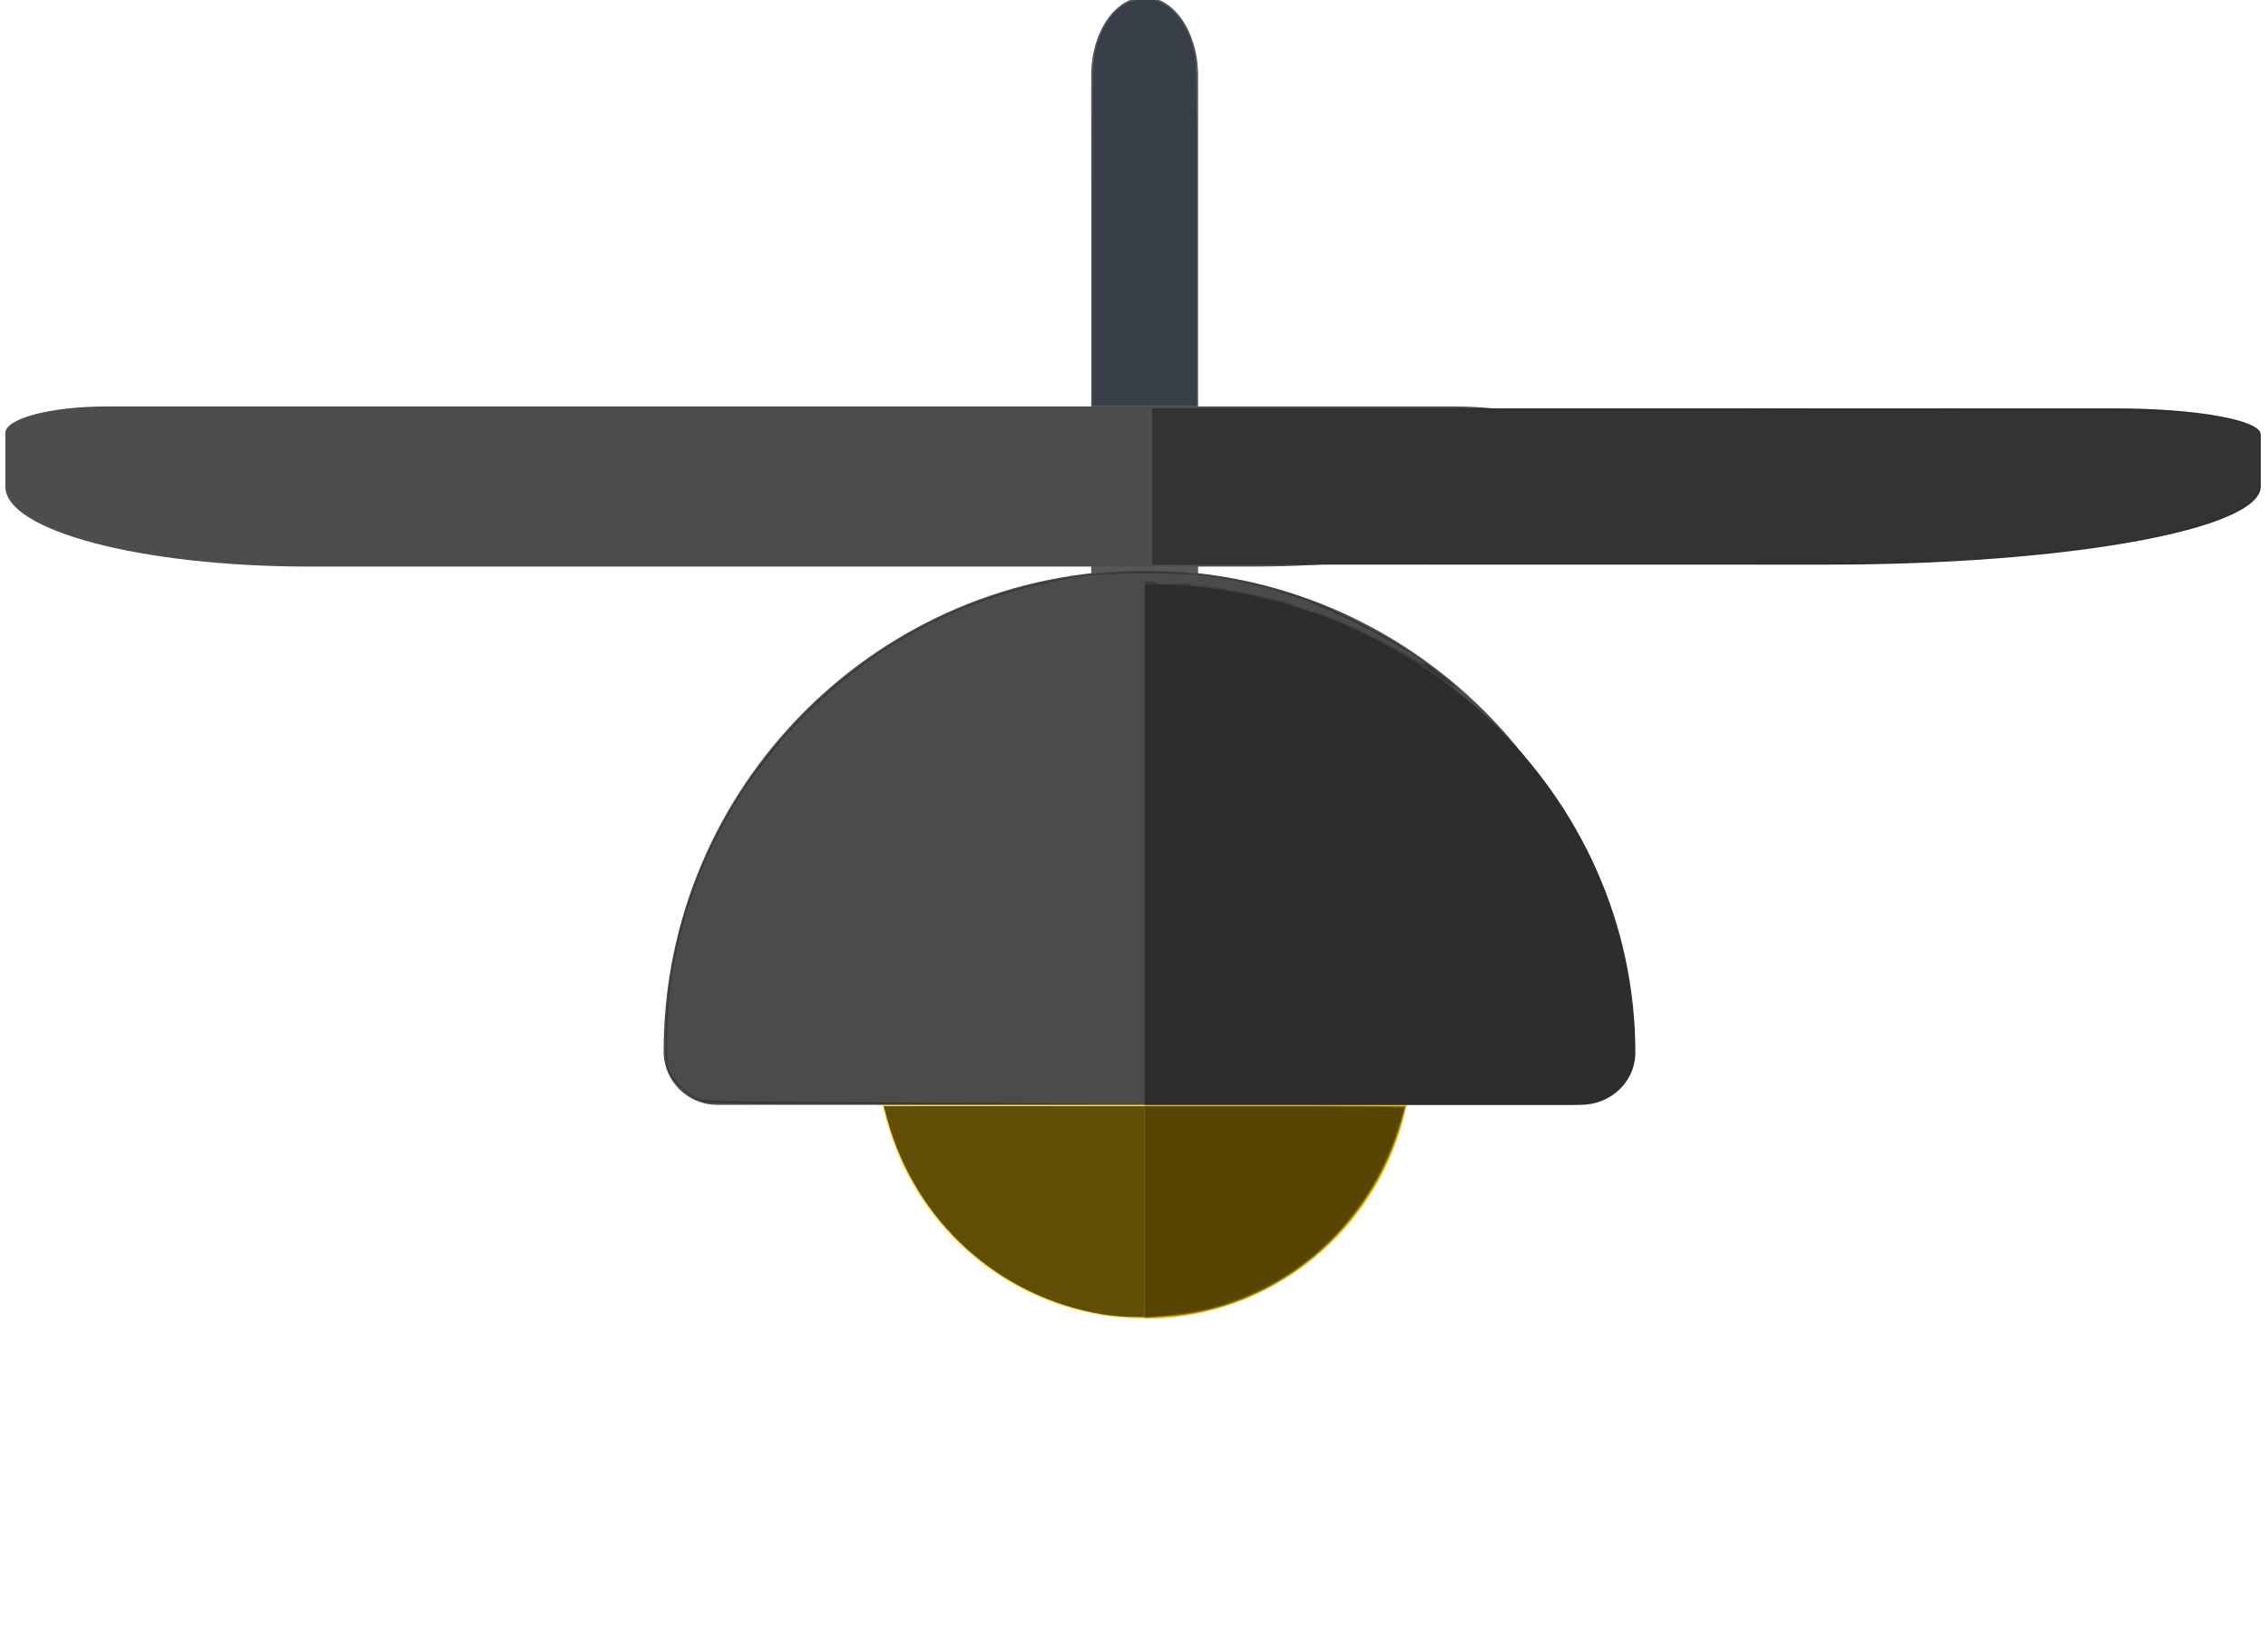
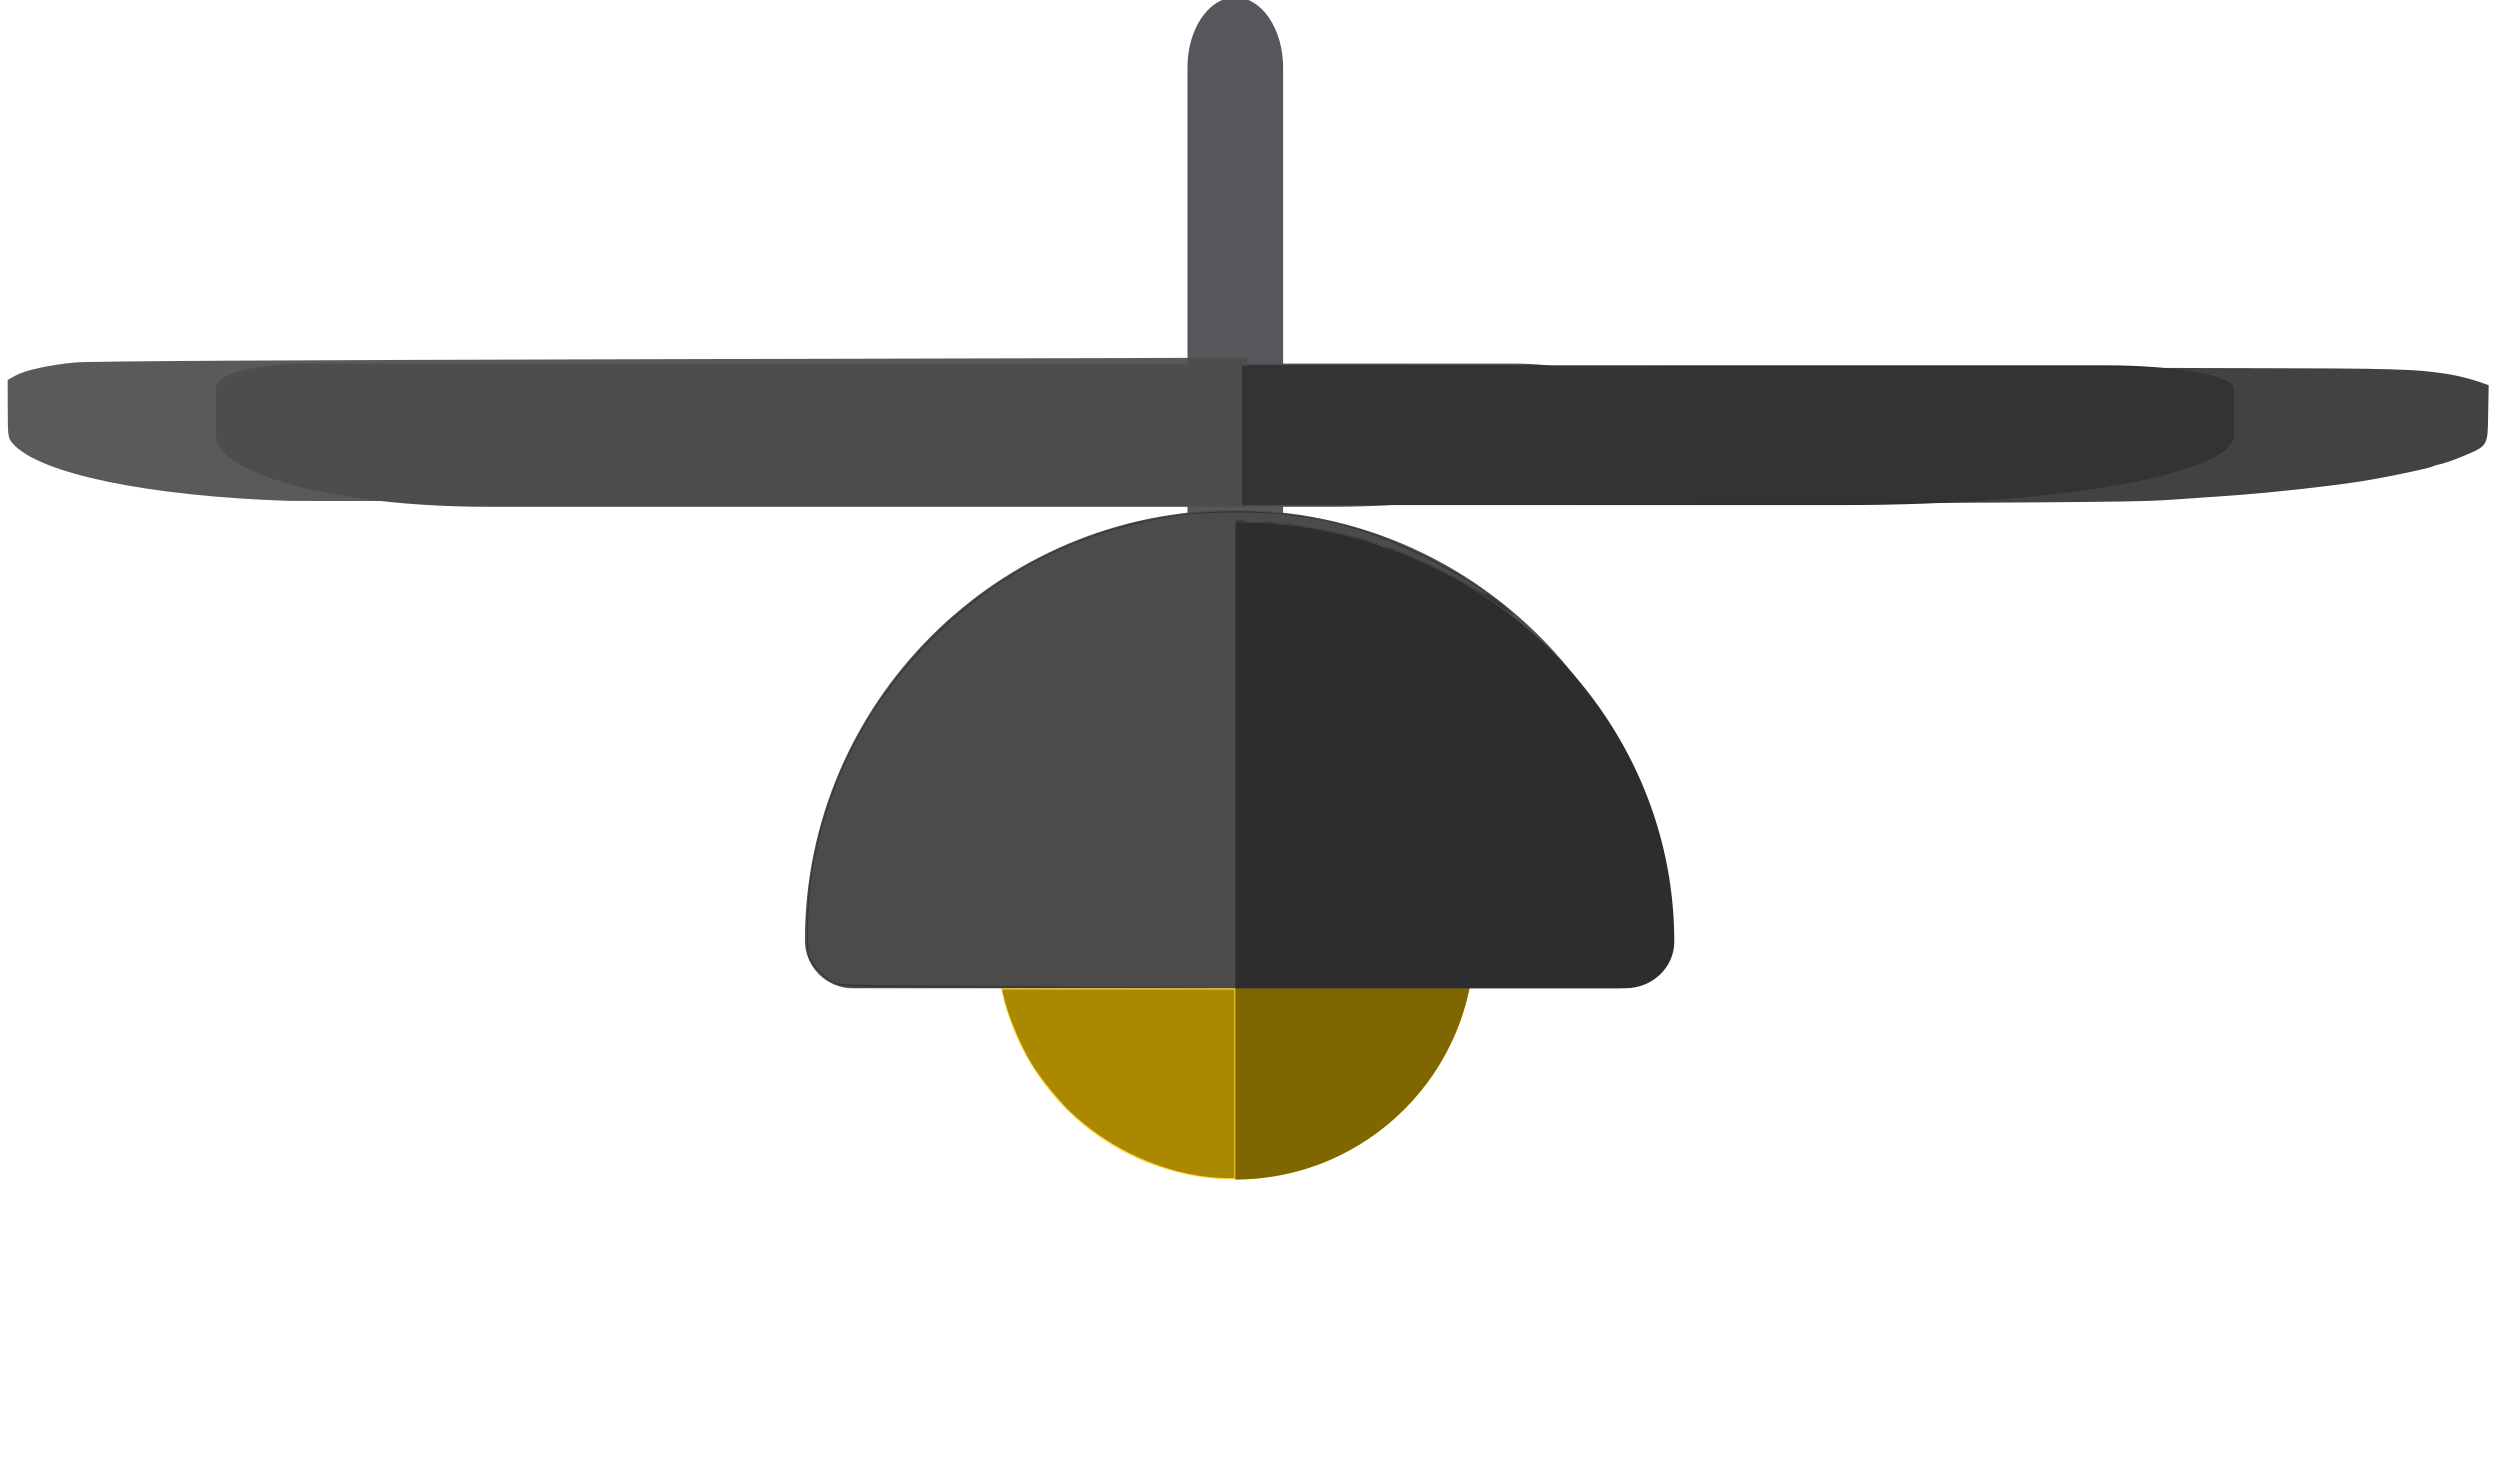
- <svg xmlns="http://www.w3.org/2000/svg" version="1.1" id="Layer_1" x="0px" y="0px" viewBox="0 0 708.458 513.813" xml:space="preserve" width="708.458" height="513.813">
+ <svg xmlns="http://www.w3.org/2000/svg" version="1.1" id="Layer_1" x="0px" y="0px" viewBox="0 0 872.878 512.604" xml:space="preserve" width="872.878" height="512.604">
  <defs id="defs11621" />
-   <path style="fill:#ffda44" d="m 357.554,411.826 c 46.032,0 83.478,-37.446 83.478,-83.478 h -166.956 c 0,46.032 37.446,83.478 83.478,83.478 z" id="path11570" />
-   <path style="fill:#eebf00" d="m 357.554,411.826 c 46.032,0 83.478,-37.446 83.478,-83.478 h -83.478 z" id="path11572" />
-   <path style="fill:#57565c;stroke-width:1.212" d="m 357.554,211.478 c -9.223,0 -16.696,-10.97 -16.696,-24.508 V 23.587 c 0,-13.538 7.473,-24.508 16.696,-24.508 9.223,0 16.696,10.97 16.696,24.508 V 186.97 c 0,13.538 -7.473,24.508 -16.696,24.508 z" id="path11574" />
-   <g id="g11580" transform="translate(101.5537)">
+   <path style="fill:#ffda44" d="m 431.301,411.826 c 46.032,0 83.478,-37.446 83.478,-83.478 h -166.956 c 0,46.032 37.446,83.478 83.478,83.478 z" id="path11570" />
+   <path style="fill:#806600" d="m 431.301,411.826 c 46.032,0 83.478,-37.446 83.478,-83.478 h -83.478 z" id="path11572" />
+   <path style="fill:#57565c;stroke-width:1.212" d="m 431.301,211.478 c -9.223,0 -16.696,-10.97 -16.696,-24.508 V 23.587 c 0,-13.538 7.473,-24.508 16.696,-24.508 9.223,0 16.696,10.97 16.696,24.508 V 186.97 c 0,13.538 -7.473,24.508 -16.696,24.508 z" id="path11574" />
+   <g id="g11580" transform="translate(175.3011)">
    <path style="fill:#4d4d4d" d="m 389.565,345.043 h -267.13 c -9.223,0 -16.696,-7.473 -16.696,-16.696 0,-82.853 67.408,-150.261 150.261,-150.261 82.853,0 150.261,67.408 150.261,150.261 0,9.223 -7.473,16.696 -16.696,16.696 z" id="path11576" />
    <path style="fill:#4d4d4d;stroke-width:0.972" d="M 289.812,176.944 H -5.099 c -52.271,0 -94.793,-11.215 -94.793,-25.001 v -16.667 c 0,-4.604 14.143,-8.334 31.598,-8.334 H 353.008 c 17.453,0 31.596,3.73 31.596,8.334 v 16.667 c 0,13.786 -42.522,25.001 -94.793,25.001 z" id="path11578" />
  </g>
-   <g id="g11586" transform="translate(101.5537)">
+   <g id="g11586" transform="translate(175.3011)">
    <path style="fill:#2d2d30;stroke-width:1.148" d="M 559.478,127.547 H 258.418 v 48.793 h 210.742 c 74.705,0 135.477,-10.944 135.477,-24.396 v -16.264 c 0,-4.492 -20.213,-8.132 -45.16,-8.132 z" id="path11582" />
    <path style="fill:#2d2d30;stroke-width:0.997" d="m 392.252,345.043 c 9.409,0 17.032,-7.284 17.032,-16.273 C 409.283,248.017 340.52,182.317 256,182.317 V 345.043 Z" id="path11584" />
  </g>
-   <g id="g11588" transform="translate(101.5537)">
+   <g id="g11588" transform="translate(175.3011)">
</g>
-   <g id="g11590" transform="translate(101.5537)">
+   <g id="g11590" transform="translate(175.3011)">
</g>
-   <g id="g11592" transform="translate(101.5537)">
+   <g id="g11592" transform="translate(175.3011)">
</g>
-   <g id="g11594" transform="translate(101.5537)">
+   <g id="g11594" transform="translate(175.3011)">
</g>
-   <g id="g11596" transform="translate(101.5537)">
+   <g id="g11596" transform="translate(175.3011)">
</g>
-   <g id="g11598" transform="translate(101.5537)">
+   <g id="g11598" transform="translate(175.3011)">
</g>
-   <g id="g11600" transform="translate(101.5537)">
+   <g id="g11600" transform="translate(175.3011)">
</g>
-   <g id="g11602" transform="translate(101.5537)">
+   <g id="g11602" transform="translate(175.3011)">
</g>
-   <g id="g11604" transform="translate(101.5537)">
+   <g id="g11604" transform="translate(175.3011)">
</g>
-   <g id="g11606" transform="translate(101.5537)">
+   <g id="g11606" transform="translate(175.3011)">
</g>
-   <g id="g11608" transform="translate(101.5537)">
+   <g id="g11608" transform="translate(175.3011)">
</g>
-   <g id="g11610" transform="translate(101.5537)">
+   <g id="g11610" transform="translate(175.3011)">
</g>
-   <g id="g11612" transform="translate(101.5537)">
+   <g id="g11612" transform="translate(175.3011)">
</g>
-   <g id="g11614" transform="translate(101.5537)">
+   <g id="g11614" transform="translate(175.3011)">
</g>
-   <g id="g11616" transform="translate(101.5537)">
+   <g id="g11616" transform="translate(175.3011)">
</g>
-   <path style="fill:#4d4d4d;fill-opacity:0.922;stroke-width:0.604" d="M 83.117,176.407 C 42.48,174.623 11.348,166.725 3.609,156.236 2.161,154.272 2.116,153.907 2.116,144.061 V 133.911 l 2.281,-1.51 c 2.832,-1.874 9.698,-3.667 17.282,-4.513 3.95,-0.44 58.376,-0.644 172.035,-0.644 h 166.258 v 24.784 24.784 l -136.463,-0.116 c -75.055,-0.064 -138.231,-0.194 -140.392,-0.289 z" id="path11723" />
-   <path style="fill:#333333;fill-opacity:0.922;stroke-width:0.604" d="m 219.071,343.92 c -3.375,-1.04 -7.984,-4.971 -9.793,-8.353 -1.22,-2.28 -1.331,-3.305 -1.287,-11.865 0.052,-10.177 1.168,-19.225 3.688,-29.922 12.623,-53.576 55.213,-96.924 108.699,-110.632 29.124,-7.464 60.622,-5.949 88.341,4.251 8.839,3.252 23.196,10.502 30.745,15.524 6.947,4.622 15.628,11.352 15.198,11.782 -0.138,0.138 -2.662,-1.485 -5.61,-3.607 -23.771,-17.105 -53.461,-27.369 -82.885,-28.655 l -8.614,-0.376 v 81.396 81.396 l -67.854,-0.042 c -56.686,-0.035 -68.31,-0.183 -70.629,-0.897 z" id="path11725" />
-   <path style="fill:#333333;fill-opacity:0.922;stroke-width:0.604" d="m 359.972,152.051 v -24.232 l 160.038,0.192 c 144.132,0.173 160.669,0.29 166.385,1.175 11.356,1.758 17.585,3.588 18.881,5.548 0.244,0.369 0.448,4.726 0.453,9.681 0.009,8.615 -0.055,9.095 -1.458,10.934 -2.885,3.783 -14.084,8.401 -27.74,11.44 -17.154,3.817 -33.627,5.874 -66.604,8.318 -6.029,0.447 -49.431,0.756 -129.511,0.924 l -120.444,0.252 z" id="path11798" />
-   <path style="fill:#333333;fill-opacity:0.922;stroke-width:0.604" d="m 359.972,152.002 v -24.335 l 119.235,0.396 c 65.579,0.218 137.188,0.432 159.131,0.476 40.954,0.082 46.916,0.298 55.894,2.027 2.503,0.482 6.569,1.757 8.929,2.8 l 2.561,1.132 -0.143,9.97 c -0.168,11.726 0.155,11.118 -8.197,15.422 -2.187,1.127 -4.661,2.144 -5.849,2.403 -0.332,0.073 -1.102,0.398 -1.711,0.724 -1.136,0.608 -12.843,3.685 -18.237,4.793 -5.764,1.184 -15.582,2.703 -24.784,3.833 -0.997,0.122 -3.038,0.374 -4.534,0.558 -3.568,0.44 -7.781,0.841 -16.623,1.583 -3.99,0.335 -8.75,0.739 -10.579,0.899 -7.12,0.622 -39.466,0.906 -145.228,1.274 l -109.865,0.382 z" id="path11800" />
-   <path style="fill:#4d4d4d;fill-opacity:0.922;stroke-width:0.604" d="m 272.321,344.265 c -52.795,-0.311 -52.897,-0.314 -55.338,-1.621 -3.24,-1.734 -7.182,-6.085 -8.138,-8.98 -1.119,-3.389 -0.432,-20.991 1.178,-30.211 5.574,-31.918 20.181,-59.441 43.636,-82.22 23.382,-22.708 50.86,-36.183 83.946,-41.167 9.614,-1.448 30.248,-1.461 40.198,-0.025 16.868,2.434 28.818,6.17 44.732,13.987 10.533,5.173 23.165,12.714 22.467,13.412 -0.159,0.159 -2.832,-1.25 -5.938,-3.133 -9.677,-5.864 -28.13,-14.151 -29.553,-13.271 -0.317,0.196 -0.576,0.039 -0.576,-0.349 0,-0.388 -0.408,-0.548 -0.907,-0.357 -0.499,0.191 -0.907,0.055 -0.907,-0.302 0,-0.358 -0.39,-0.5 -0.868,-0.317 -0.477,0.183 -0.955,0.072 -1.061,-0.247 -0.494,-1.481 -27.467,-7.043 -31.375,-6.469 -0.966,0.142 -1.756,-0.005 -1.756,-0.326 0,-0.355 -2.132,-0.462 -5.44,-0.273 -2.992,0.171 -5.44,0.072 -5.44,-0.218 0,-0.291 -0.816,-0.529 -1.813,-0.529 h -1.813 v 81.606 81.606 l -16.17,-0.141 c -8.894,-0.078 -39.972,-0.282 -69.063,-0.453 z" id="path11950" />
-   <path style="fill:#806600;fill-opacity:0.922;stroke-width:0.604" d="m 357.554,378.496 v -33.032 h 40.764 40.764 l -1.164,4.2 c -9.602,34.652 -39.711,59.526 -74.471,61.525 l -5.894,0.339 z" id="path12059" />
-   <path style="fill:#554400;fill-opacity:0.922;stroke-width:0.604" d="m 344.255,410.461 c -32.354,-5.478 -58.239,-28.944 -67.066,-60.797 l -1.164,-4.2 h 40.764 40.764 v 32.945 32.945 l -4.383,-0.062 c -2.41,-0.034 -6.423,-0.407 -8.916,-0.83 z" id="path12130" />
-   <path style="fill:#554400;fill-opacity:0.922;stroke-width:0.604" d="m 357.554,378.434 v -32.97 h 40.501 c 26.271,0 40.501,0.21 40.501,0.597 0,0.328 -0.85,3.251 -1.889,6.495 -7.1,22.165 -22.644,40.328 -42.991,50.234 -9.983,4.86 -19.137,7.26 -31.437,8.24 l -4.685,0.373 z" id="path12132" />
-   <path style="fill:#373e48;fill-opacity:0.922;stroke-width:0.604" d="m 341.233,72.968 c 0,-46.412 0.126,-54.16 0.933,-57.275 2.608,-10.074 8.304,-15.995 15.389,-15.995 7.084,0 12.781,5.921 15.389,15.995 0.806,3.115 0.933,10.864 0.933,57.275 v 53.672 h -16.321 -16.321 z" id="path12169" />
+   <path style="fill:#4d4d4d;fill-opacity:0.922;stroke-width:0.665" d="M 100.748,174.886 C 51.595,173.224 13.923,165.419 4.538,154.953 2.781,152.993 2.725,152.628 2.701,142.783 l -0.025,-10.15 2.755,-1.516 c 3.421,-1.883 11.721,-3.696 20.891,-4.564 4.776,-0.452 70.602,-0.819 208.067,-1.158 l 201.081,-0.497 0.061,24.784 0.061,24.784 -165.046,0.291 c -90.775,0.16 -167.185,0.219 -169.799,0.131 z" id="path11723" />
+   <path style="fill:#333333;fill-opacity:0.922;stroke-width:0.604" d="m 292.819,343.92 c -3.375,-1.04 -7.984,-4.971 -9.793,-8.353 -1.22,-2.28 -1.331,-3.305 -1.287,-11.865 0.052,-10.177 1.168,-19.225 3.688,-29.922 12.623,-53.576 55.213,-96.924 108.699,-110.632 29.124,-7.464 60.622,-5.949 88.341,4.251 8.839,3.252 23.196,10.502 30.745,15.524 6.947,4.622 15.628,11.352 15.198,11.782 -0.138,0.138 -2.662,-1.485 -5.61,-3.607 -23.771,-17.105 -53.461,-27.369 -82.885,-28.655 l -8.614,-0.376 v 81.396 81.396 l -67.854,-0.042 c -56.686,-0.035 -68.31,-0.183 -70.629,-0.897 z" id="path11725" />
+   <path style="fill:#333333;fill-opacity:0.922;stroke-width:0.604" d="m 433.719,152.051 v -24.232 l 160.038,0.192 c 144.132,0.173 160.669,0.29 166.385,1.175 11.356,1.758 17.585,3.588 18.881,5.548 0.244,0.369 0.448,4.726 0.453,9.681 0.009,8.615 -0.055,9.095 -1.458,10.934 -2.885,3.783 -14.084,8.401 -27.74,11.44 -17.154,3.817 -33.627,5.874 -66.604,8.318 -6.029,0.447 -49.431,0.756 -129.511,0.924 L 433.719,176.283 Z" id="path11798" />
+   <path style="fill:#333333;fill-opacity:0.922;stroke-width:0.678" d="m 433.719,152.002 v -24.335 l 150.087,0.396 c 82.548,0.218 172.686,0.432 200.307,0.476 51.551,0.082 59.056,0.298 70.357,2.027 3.15,0.482 8.268,1.757 11.239,2.8 l 3.223,1.132 -0.18,9.97 c -0.211,11.726 0.195,11.118 -10.318,15.422 -2.752,1.127 -5.868,2.144 -7.363,2.403 -0.418,0.073 -1.388,0.398 -2.154,0.724 -1.43,0.608 -16.167,3.685 -22.956,4.793 -7.256,1.184 -19.614,2.703 -31.197,3.833 -1.255,0.122 -3.824,0.374 -5.707,0.558 -4.492,0.44 -9.794,0.841 -20.925,1.583 -5.022,0.335 -11.014,0.739 -13.316,0.899 -8.963,0.622 -49.678,0.906 -182.806,1.274 L 433.719,176.337 Z" id="path11800" />
+   <path style="fill:#4d4d4d;fill-opacity:0.922;stroke-width:0.604" d="m 346.068,344.265 c -52.795,-0.311 -52.897,-0.314 -55.338,-1.621 -3.24,-1.734 -7.182,-6.085 -8.138,-8.98 -1.119,-3.389 -0.432,-20.991 1.178,-30.211 5.574,-31.918 20.181,-59.441 43.636,-82.22 23.382,-22.708 50.86,-36.183 83.946,-41.167 9.614,-1.448 30.248,-1.461 40.198,-0.025 16.868,2.434 28.818,6.17 44.732,13.987 10.533,5.173 23.165,12.714 22.467,13.412 -0.159,0.159 -2.832,-1.25 -5.938,-3.133 -9.677,-5.864 -28.13,-14.151 -29.553,-13.271 -0.317,0.196 -0.576,0.039 -0.576,-0.349 0,-0.388 -0.408,-0.548 -0.907,-0.357 -0.499,0.191 -0.907,0.055 -0.907,-0.302 0,-0.358 -0.39,-0.5 -0.868,-0.317 -0.477,0.183 -0.955,0.072 -1.061,-0.247 -0.494,-1.481 -27.467,-7.043 -31.375,-6.469 -0.966,0.142 -1.756,-0.005 -1.756,-0.326 0,-0.355 -2.132,-0.462 -5.44,-0.273 -2.992,0.171 -5.44,0.072 -5.44,-0.218 0,-0.291 -0.816,-0.529 -1.813,-0.529 h -1.813 v 81.606 81.606 l -16.17,-0.141 c -8.894,-0.078 -39.972,-0.282 -69.063,-0.453 z" id="path11950" />
+   <path style="fill:#aa8800;stroke-width:0.604" d="m 418.002,410.413 c -16.321,-2.758 -32.305,-10.789 -44.352,-22.284 -3.796,-3.622 -9.798,-10.987 -12.892,-15.82 -4.127,-6.446 -8.917,-17.868 -10.432,-24.88 l -0.425,-1.965 h 40.549 40.549 v 32.944 32.945 l -4.08,-0.061 c -2.244,-0.034 -6.256,-0.429 -8.916,-0.879 z" id="path3" />
</svg>
